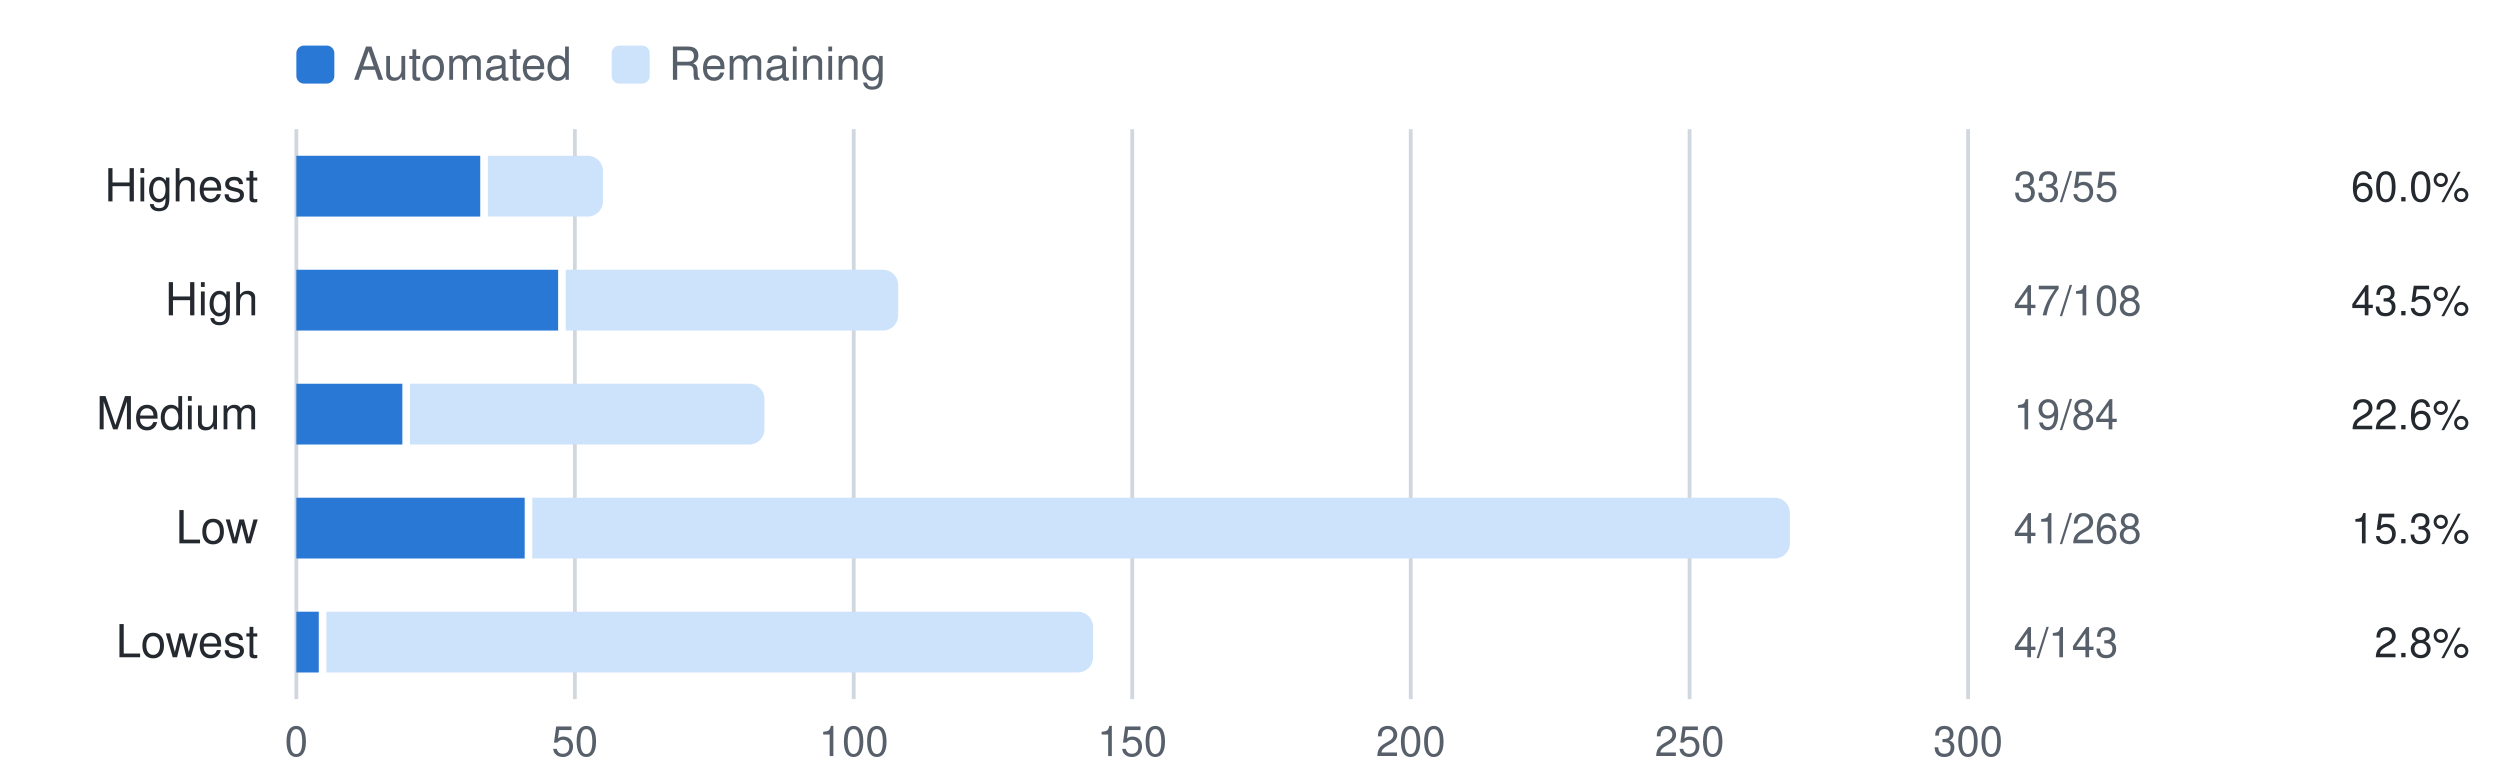
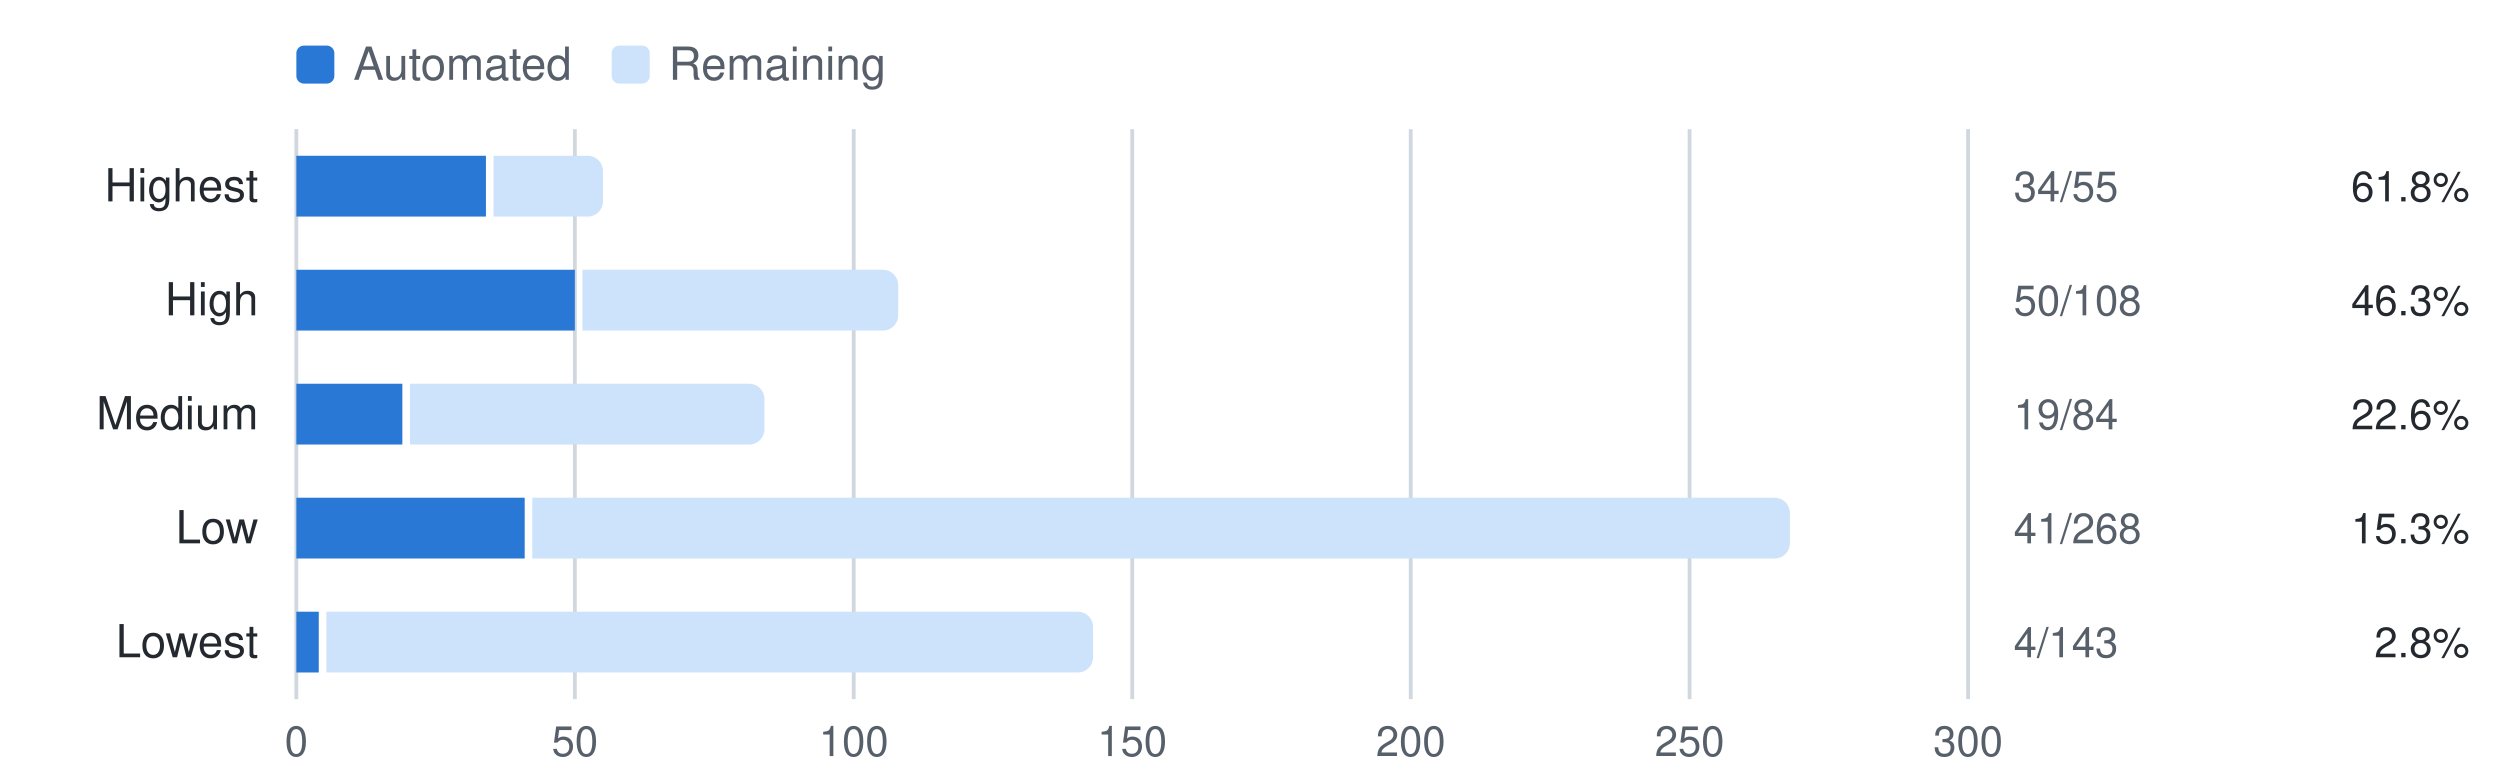
<svg xmlns="http://www.w3.org/2000/svg" width="658" height="206" viewBox="0 0 658 206" role="img" aria-label="Automated versus remaining conda CLI test cases, by priority">
  <g font-family="-apple-system,BlinkMacSystemFont,Segoe UI,Helvetica,Arial,sans-serif" font-size="12">
    <rect x="78" y="12" width="10" height="10" rx="2" fill="#2a78d6" />
    <text x="93" y="21" fill="#57606a">Automated</text>
    <rect x="161" y="12" width="10" height="10" rx="2" fill="#cde2fb" />
    <text x="176" y="21" fill="#57606a">Remaining</text>
    <line x1="78.0" y1="34" x2="78.0" y2="184" stroke="#d0d7de" stroke-width="1" />
    <text x="78.0" y="199" fill="#57606a" font-size="11" text-anchor="middle">0</text>
    <line x1="151.3" y1="34" x2="151.3" y2="184" stroke="#d0d7de" stroke-width="1" />
    <text x="151.3" y="199" fill="#57606a" font-size="11" text-anchor="middle">50</text>
    <line x1="224.7" y1="34" x2="224.7" y2="184" stroke="#d0d7de" stroke-width="1" />
    <text x="224.7" y="199" fill="#57606a" font-size="11" text-anchor="middle">100</text>
    <line x1="298.0" y1="34" x2="298.0" y2="184" stroke="#d0d7de" stroke-width="1" />
    <text x="298.0" y="199" fill="#57606a" font-size="11" text-anchor="middle">150</text>
    <line x1="371.3" y1="34" x2="371.3" y2="184" stroke="#d0d7de" stroke-width="1" />
    <text x="371.3" y="199" fill="#57606a" font-size="11" text-anchor="middle">200</text>
    <line x1="444.7" y1="34" x2="444.7" y2="184" stroke="#d0d7de" stroke-width="1" />
    <text x="444.7" y="199" fill="#57606a" font-size="11" text-anchor="middle">250</text>
    <line x1="518.0" y1="34" x2="518.0" y2="184" stroke="#d0d7de" stroke-width="1" />
    <text x="518.0" y="199" fill="#57606a" font-size="11" text-anchor="middle">300</text>
    <text x="68" y="53.0" fill="#24292f" text-anchor="end">Highest</text>
-     <path d="M78.0,41.0h48.4v16.0h-48.4z" fill="#2a78d6" />
-     <path d="M128.4,41.0H154.7A4,4 0 0 1 158.7,45.0V53.0A4,4 0 0 1 154.7,57.0H128.4z" fill="#cde2fb" />
-     <text x="530" y="53.0" fill="#57606a" font-size="11">33/55</text>
-     <text x="650" y="53.0" fill="#24292f" font-size="11" text-anchor="end">60.0%</text>
+     <path d="M78.0,41.0h49.9v16.0h-49.9z" fill="#2a78d6" />
+     <path d="M129.9,41.0H154.7A4,4 0 0 1 158.7,45.0V53.0A4,4 0 0 1 154.7,57.0H129.9z" fill="#cde2fb" />
+     <text x="530" y="53.0" fill="#57606a" font-size="11">34/55</text>
+     <text x="650" y="53.0" fill="#24292f" font-size="11" text-anchor="end">61.8%</text>
    <text x="68" y="83.0" fill="#24292f" text-anchor="end">High</text>
-     <path d="M78.0,71.0h68.9v16.0h-68.9z" fill="#2a78d6" />
-     <path d="M148.9,71.0H232.4A4,4 0 0 1 236.4,75.0V83.0A4,4 0 0 1 232.4,87.0H148.9z" fill="#cde2fb" />
-     <text x="530" y="83.0" fill="#57606a" font-size="11">47/108</text>
-     <text x="650" y="83.0" fill="#24292f" font-size="11" text-anchor="end">43.5%</text>
+     <path d="M78.0,71.0h73.3v16.0h-73.3z" fill="#2a78d6" />
+     <path d="M153.3,71.0H232.4A4,4 0 0 1 236.4,75.0V83.0A4,4 0 0 1 232.4,87.0H153.3z" fill="#cde2fb" />
+     <text x="530" y="83.0" fill="#57606a" font-size="11">50/108</text>
+     <text x="650" y="83.0" fill="#24292f" font-size="11" text-anchor="end">46.3%</text>
    <text x="68" y="113.0" fill="#24292f" text-anchor="end">Medium</text>
    <path d="M78.0,101.0h27.9v16.0h-27.9z" fill="#2a78d6" />
    <path d="M107.9,101.0H197.2A4,4 0 0 1 201.2,105.0V113.0A4,4 0 0 1 197.2,117.0H107.9z" fill="#cde2fb" />
    <text x="530" y="113.0" fill="#57606a" font-size="11">19/84</text>
    <text x="650" y="113.0" fill="#24292f" font-size="11" text-anchor="end">22.6%</text>
    <text x="68" y="143.0" fill="#24292f" text-anchor="end">Low</text>
    <path d="M78.0,131.0h60.1v16.0h-60.1z" fill="#2a78d6" />
    <path d="M140.1,131.0H467.1A4,4 0 0 1 471.1,135.0V143.0A4,4 0 0 1 467.1,147.0H140.1z" fill="#cde2fb" />
    <text x="530" y="143.0" fill="#57606a" font-size="11">41/268</text>
    <text x="650" y="143.0" fill="#24292f" font-size="11" text-anchor="end">15.3%</text>
    <text x="68" y="173.0" fill="#24292f" text-anchor="end">Lowest</text>
    <path d="M78.0,161.0h5.9v16.0h-5.9z" fill="#2a78d6" />
    <path d="M85.9,161.0H283.7A4,4 0 0 1 287.7,165.0V173.0A4,4 0 0 1 283.7,177.0H85.9z" fill="#cde2fb" />
    <text x="530" y="173.0" fill="#57606a" font-size="11">4/143</text>
    <text x="650" y="173.0" fill="#24292f" font-size="11" text-anchor="end">2.8%</text>
  </g>
</svg>
